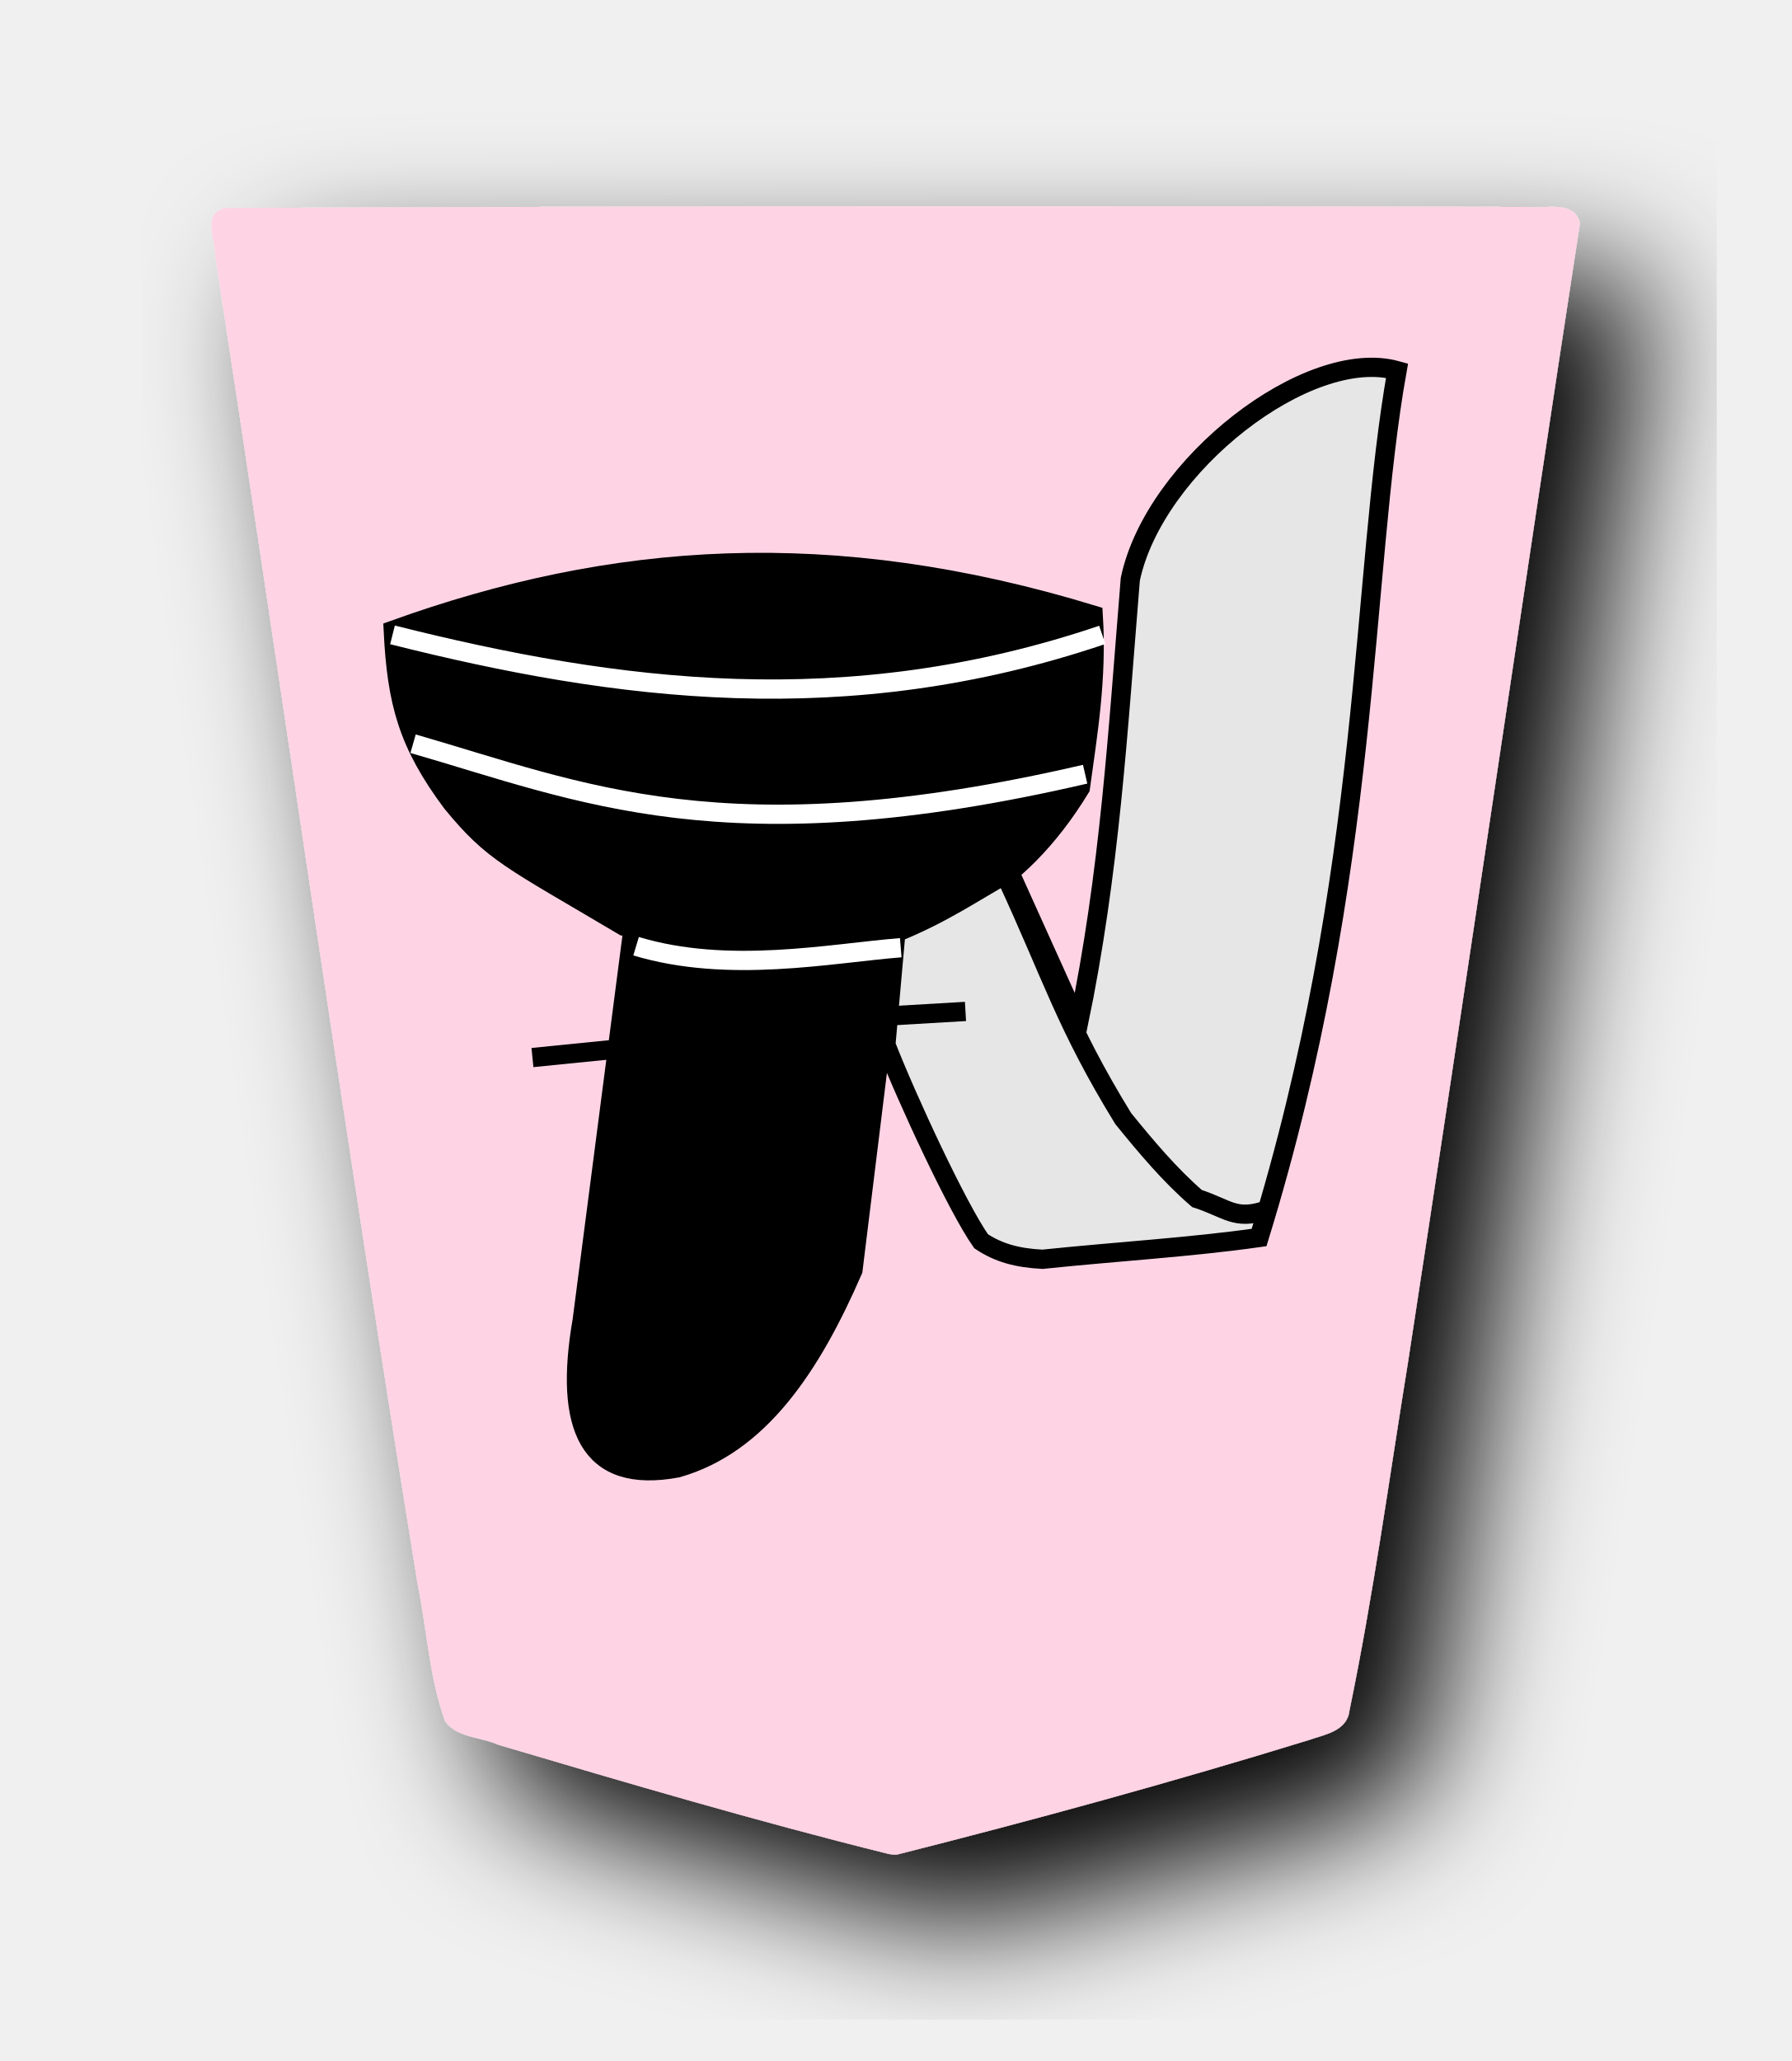
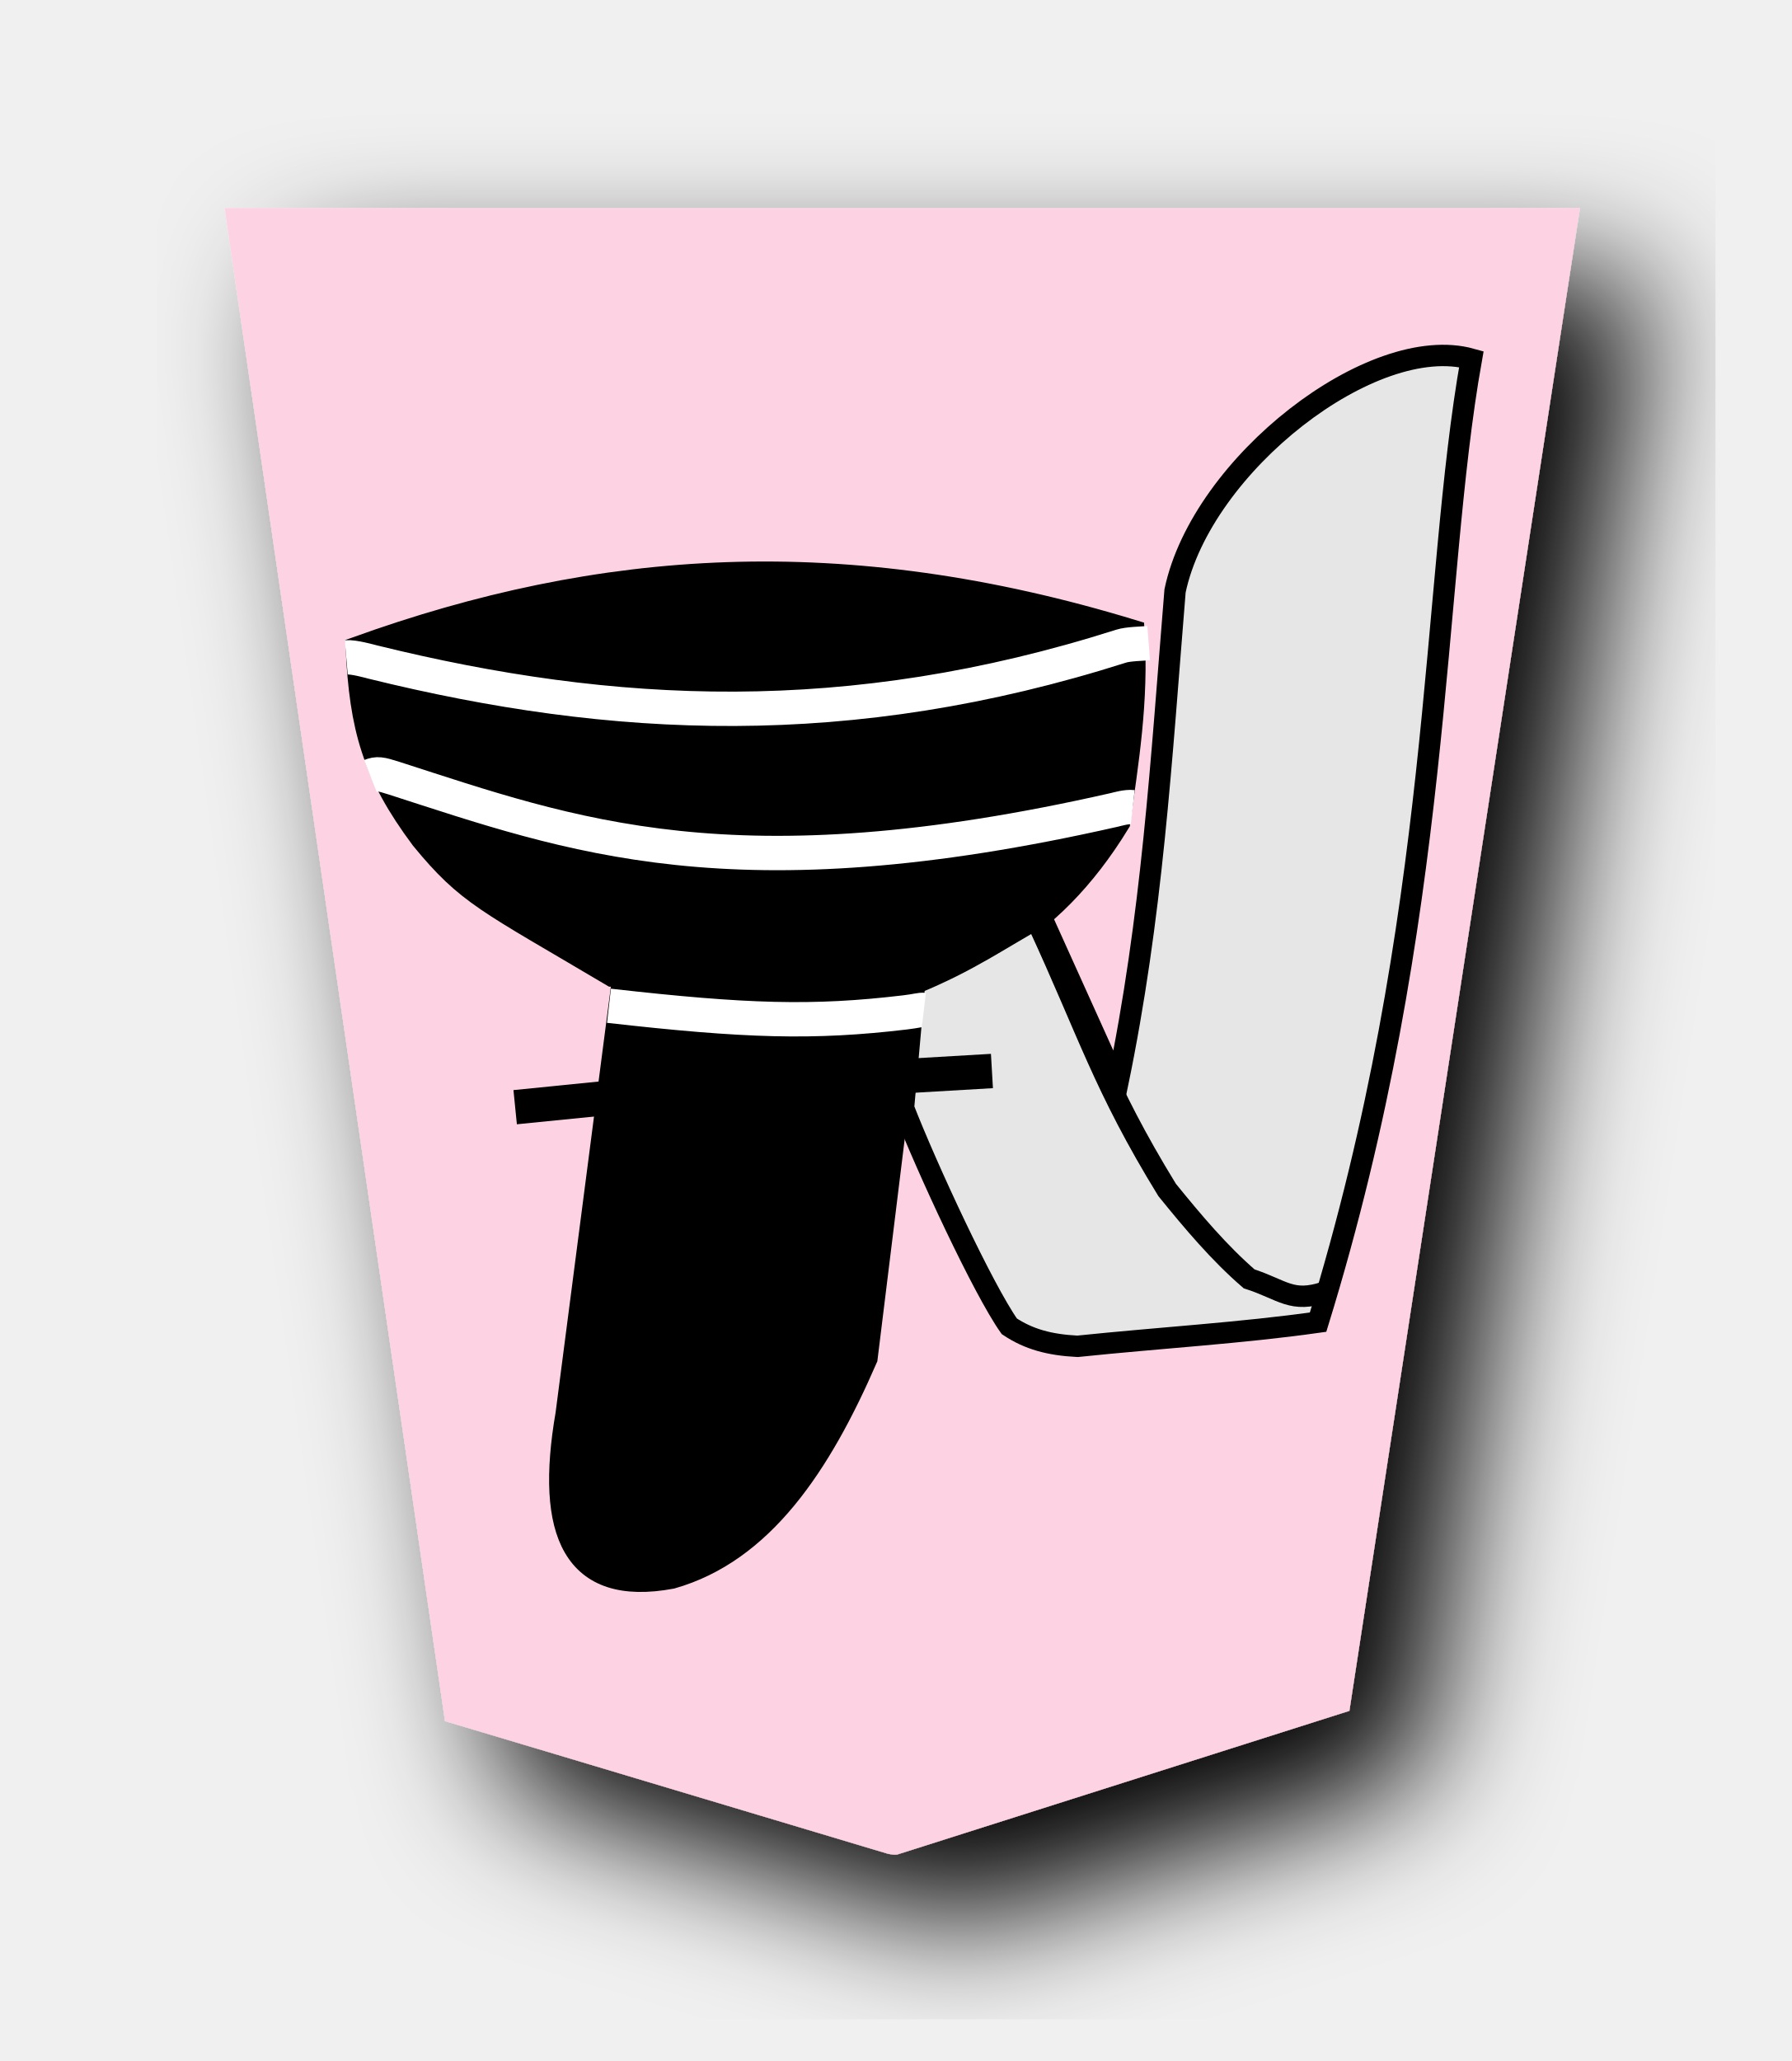
<svg xmlns="http://www.w3.org/2000/svg" width="52.157" height="60" version="1.1" id="svg1717">
  <defs id="defs1721">
    <filter style="color-interpolation-filters:sRGB" id="filter1552">
      <feFlood flood-opacity="0.498" flood-color="rgb(0,0,0)" result="flood" id="feFlood1542" />
      <feComposite in="flood" in2="SourceGraphic" operator="in" result="composite1" id="feComposite1544" />
      <feGaussianBlur in="composite1" stdDeviation="2.5" result="blur" id="feGaussianBlur1546" />
      <feOffset dx="4.57967e-15" dy="4.41314e-15" result="offset" id="feOffset1548" />
      <feComposite in="SourceGraphic" in2="offset" operator="over" result="composite2" id="feComposite1550" />
    </filter>
    <filter style="color-interpolation-filters:sRGB" id="filter1540">
      <feFlood flood-opacity="0.498" flood-color="rgb(0,0,0)" result="flood" id="feFlood1530" />
      <feComposite in="flood" in2="SourceGraphic" operator="in" result="composite1" id="feComposite1532" />
      <feGaussianBlur in="composite1" stdDeviation="2.5" result="blur" id="feGaussianBlur1534" />
      <feOffset dx="4.57967e-15" dy="4.41314e-15" result="offset" id="feOffset1536" />
      <feComposite in="SourceGraphic" in2="offset" operator="over" result="composite2" id="feComposite1538" />
    </filter>
    <filter id="drop-shadow-9">
      <feGaussianBlur in="SourceAlpha" result="blur" stdDeviation="2" id="feGaussianBlur5056" />
      <feOffset result="offsetBlur" dx="2" dy="2" id="feOffset5058" />
      <feBlend in="SourceGraphic" in2="offsetBlur" mode="normal" id="feBlend5060" />
    </filter>
    <filter id="drop-shadow-2">
      <feGaussianBlur in="SourceAlpha" result="blur" stdDeviation="2" id="feGaussianBlur6807" />
      <feOffset result="offsetBlur" dx="2" dy="2" id="feOffset6809" />
      <feBlend in="SourceGraphic" in2="offsetBlur" mode="normal" id="feBlend6811" />
    </filter>
    <filter id="drop-shadow-2-8">
      <feGaussianBlur in="SourceAlpha" result="blur" stdDeviation="2" id="feGaussianBlur6807-2" />
      <feOffset result="offsetBlur" dx="2" dy="2" id="feOffset6809-8" />
      <feBlend in="SourceGraphic" in2="offsetBlur" mode="normal" id="feBlend6811-0" />
    </filter>
    <filter id="drop-shadow-6">
      <feGaussianBlur in="SourceAlpha" result="blur" stdDeviation="2" id="feGaussianBlur5056-9" />
      <feOffset result="offsetBlur" dx="2" dy="2" id="feOffset5058-0" />
      <feBlend in="SourceGraphic" in2="offsetBlur" mode="normal" id="feBlend5060-9" />
    </filter>
    <filter id="drop-shadow-27">
      <feGaussianBlur in="SourceAlpha" result="blur" stdDeviation="2" id="feGaussianBlur5056-5" />
      <feOffset result="offsetBlur" dx="2" dy="2" id="feOffset5058-6" />
      <feBlend in="SourceGraphic" in2="offsetBlur" mode="normal" id="feBlend5060-96" />
    </filter>
    <filter id="drop-shadow-2-88">
      <feGaussianBlur in="SourceAlpha" result="blur" stdDeviation="2" id="feGaussianBlur6807-1" />
      <feOffset result="offsetBlur" dx="2" dy="2" id="feOffset6809-5" />
      <feBlend in="SourceGraphic" in2="offsetBlur" mode="normal" id="feBlend6811-7" />
    </filter>
-     <filter id="drop-shadow-2-6">
-       <feGaussianBlur in="SourceAlpha" result="blur" stdDeviation="2" id="feGaussianBlur6807-4" />
-       <feOffset result="offsetBlur" dx="2" dy="2" id="feOffset6809-6" />
-       <feBlend in="SourceGraphic" in2="offsetBlur" mode="normal" id="feBlend6811-8" />
+     <filter id="drop-shadow-6-3">
+       <feGaussianBlur in="SourceAlpha" result="blur" stdDeviation="2" id="feGaussianBlur5056-9-4" />
+       <feOffset result="offsetBlur" dx="2" dy="2" id="feOffset5058-0-0" />
+       <feBlend in="SourceGraphic" in2="offsetBlur" mode="normal" id="feBlend5060-9-8" />
+     </filter>
+     <filter id="drop-shadow-27-1">
+       <feGaussianBlur in="SourceAlpha" result="blur" stdDeviation="2" id="feGaussianBlur5056-5-6" />
+       <feOffset result="offsetBlur" dx="2" dy="2" id="feOffset5058-6-3" />
+       <feBlend in="SourceGraphic" in2="offsetBlur" mode="normal" id="feBlend5060-96-1" />
    </filter>
    <filter id="drop-shadow-62">
      <feGaussianBlur in="SourceAlpha" result="blur" stdDeviation="2" id="feGaussianBlur5056-7" />
      <feOffset result="offsetBlur" dx="2" dy="2" id="feOffset5058-9" />
      <feBlend in="SourceGraphic" in2="offsetBlur" mode="normal" id="feBlend5060-1" />
-     </filter>
-     <filter id="drop-shadow-1">
-       <feGaussianBlur in="SourceAlpha" result="blur" stdDeviation="2" id="feGaussianBlur5056-0" />
-       <feOffset result="offsetBlur" dx="2" dy="2" id="feOffset5058-7" />
-       <feBlend in="SourceGraphic" in2="offsetBlur" mode="normal" id="feBlend5060-4" />
-     </filter>
-     <filter id="drop-shadow-2-67">
-       <feGaussianBlur in="SourceAlpha" result="blur" stdDeviation="2" id="feGaussianBlur6807-7" />
-       <feOffset result="offsetBlur" dx="2" dy="2" id="feOffset6809-4" />
-       <feBlend in="SourceGraphic" in2="offsetBlur" mode="normal" id="feBlend6811-74" />
    </filter>
  </defs>
  <filter id="drop-shadow">
    <feGaussianBlur in="SourceAlpha" result="blur" stdDeviation="2" id="feGaussianBlur1692" />
    <feOffset result="offsetBlur" dx="2" dy="2" id="feOffset1694" />
    <feBlend in="SourceGraphic" in2="offsetBlur" mode="normal" id="feBlend1696" />
  </filter>
-   <g style="display:inline" id="g8923" transform="translate(-151.2574,-20.01477)">
-     <g style="fill:#fed4e4;fill-opacity:1;filter:url(#drop-shadow-2-67)" transform="matrix(0.9818505,0,0,0.9818505,51.25587,-3.204177)" id="g7770">
-       <g style="fill:#fed4e4;fill-opacity:1" transform="rotate(180,45.5785,23.8125)" id="g7768">
-         <path style="fill:#fed4e4;fill-opacity:1" d="m -37.299,-31.01 c -4.096,1.034 -8.171,2.152 -12.208,3.395 -0.467,0.163 -1.13,0.263 -1.201,0.865 -0.709,3.416 -1.178,6.885 -1.737,10.331 -1.73,11.255 -3.378,22.528 -5.1,33.78 0.155,0.682 1.013,0.424 1.51,0.48 12.894,0.025 25.788,0.03 38.68,-0.033 0.672,-0.156 0.28,-0.952 0.279,-1.409 -2.011,-13.12 -3.876,-26.263 -5.998,-39.366 -0.277,-1.356 -0.348,-2.782 -0.816,-4.087 -0.347,-0.497 -1.073,-0.468 -1.588,-0.704 -3.832,-1.137 -7.673,-2.267 -11.55,-3.231 -0.09,-0.017 -0.18,-0.032 -0.271,-0.021 z" id="path7766" />
-       </g>
-     </g>
-     <g style="display:inline" id="g8904" transform="matrix(0.7005504,0,0,-0.7005504,56.59537,104.1571)">
-       <g id="g8898" transform="matrix(1.333333,0,0,-1.333333,-0.7292818,396.8507)" style="display:inline;stroke-width:0.6;stroke-miterlimit:4;stroke-dasharray:none">
-         <path id="path8878" d="m 118.488,240.517 2.675,-0.268" style="fill:none;stroke:#000000;stroke-width:0.6;stroke-linecap:butt;stroke-linejoin:miter;stroke-miterlimit:4;stroke-dasharray:none;stroke-opacity:1" />
-         <g style="stroke-width:0.6;stroke-miterlimit:4;stroke-dasharray:none" id="g8894">
-           <path id="path8880" d="m 114.124,227.219 c 6.709,0.471 12.996,0.068 22.131,7.8e-4 m -0.689,4.893 c -3.946,6.473 -10.013,4.359 -14.242,4.302 -3.534,-2.095 -4.053,-2.265 -5.348,-3.843 -1.369,-1.839 -1.717,-3.117 -1.827,-5.375 6.827,-2.46 13.65,-2.965 21.819,-0.47 0.125,2.005 -0.174,3.706 -0.402,5.386 z" style="fill:#000000;stroke:#000000;stroke-width:0.6;stroke-linecap:butt;stroke-linejoin:miter;stroke-miterlimit:4;stroke-dasharray:none;stroke-opacity:1" />
-           <g style="stroke-width:1.554;stroke-miterlimit:4;stroke-dasharray:none" id="g8888" transform="matrix(0.3859882,0,0,-0.3859882,-313.6344,292.8076)">
-             <g style="stroke-width:1.554;stroke-miterlimit:4;stroke-dasharray:none" id="g8886" transform="translate(29.31297,-3.810686)">
-               <path id="path8882" d="m 1134.293,141.964 c 2.546,12.293 3.185,23.556 4.198,35.943 1.943,9.214 14.401,18.842 21.54,16.842 -2.932,-16.412 -2.032,-40.456 -11.142,-69.998 -5.61,-0.793 -11.377,-1.122 -17.493,-1.757 -2.038,0.106 -3.542,0.515 -4.954,1.455 -1.896,2.68 -6.004,11.521 -7.692,15.867 l 0.805,9.044 c 3.986,1.632 6.222,3.263 9.188,4.895 z" style="fill:#e6e6e6;stroke:#000000;stroke-width:1.554;stroke-linecap:butt;stroke-linejoin:miter;stroke-miterlimit:4;stroke-dasharray:none;stroke-opacity:1" />
-               <path id="path8884" d="m 1128.508,153.787 c 3.687,-7.96 4.77,-11.874 9.407,-19.427 1.879,-2.316 3.789,-4.585 5.961,-6.462 2.47,-0.799 3.083,-1.784 5.553,-0.949" style="fill:none;stroke:#000000;stroke-width:1.554;stroke-linecap:butt;stroke-linejoin:miter;stroke-miterlimit:4;stroke-dasharray:none;stroke-opacity:1" />
-             </g>
-           </g>
-           <path id="path8890" d="m 121.635,236.411 -1.596,12.295 c -0.575,3.328 0.189,5.118 2.961,4.602 2.554,-0.726 4.173,-3.159 5.478,-6.164 l 1.298,-10.541 c -4.459,0.424 -5.932,0.117 -8.14,-0.191 z" style="fill:#000000;stroke:#000000;stroke-width:0.6;stroke-linecap:butt;stroke-linejoin:miter;stroke-miterlimit:4;stroke-dasharray:none;stroke-opacity:1" />
-           <path id="path8892" d="m 114.767,230.736 c 5.236,1.507 9.717,3.556 20.949,0.95" style="fill:none;stroke:#ffffff;stroke-width:0.6;stroke-linecap:butt;stroke-linejoin:miter;stroke-miterlimit:4;stroke-dasharray:none;stroke-opacity:1" />
-         </g>
-         <path style="fill:none;stroke:#000000;stroke-width:0.6;stroke-linecap:butt;stroke-linejoin:miter;stroke-miterlimit:4;stroke-dasharray:none;stroke-opacity:1" d="m 126.314,239.412 5.672,-0.332" id="path8896" />
-       </g>
-       <path id="path8900" d="m 151.438,93.726 c 9.313,-2.344 18.867,-3.599 29.5,0" style="fill:none;stroke:#ffffff;stroke-width:0.8;stroke-linecap:butt;stroke-linejoin:miter;stroke-miterlimit:4;stroke-dasharray:none;stroke-opacity:1" />
-       <path id="path8902" d="m 161.562,80.788 c 3.843,-1.158 8.042,-0.299 11,-0.062" style="fill:none;stroke:#ffffff;stroke-width:0.8;stroke-linecap:butt;stroke-linejoin:miter;stroke-miterlimit:4;stroke-dasharray:none;stroke-opacity:1" />
+   <g style="fill:#fdd3e3;fill-opacity:1;filter:url(#drop-shadow-2-88)" transform="matrix(0.9818505,0,0,0.9818505,-100.0015,-23.21895)" id="g7764">
+     <g transform="rotate(180,45.5785,23.8125)" id="g7762" style="fill:#fdd3e3;fill-opacity:1">
+       <path style="fill:#fdd3e3;fill-opacity:1" d="m -37.299,-31.01 -13.409,4.26 -6.837,44.558 40.19,1.13e-4 -6.535,-44.862 -13.138,-3.935 c -0.09,-0.017 -0.18,-0.032 -0.271,-0.021 z" id="path7760" />
    </g>
  </g>
+   <g style="display:inline" id="g10819-8" transform="matrix(0.7782385,0,0,-0.7782385,-107.5065,91.94211)">
+     <g id="g2322-6" transform="matrix(1.333333,0,0,-1.333333,-0.7292818,396.8507)" style="display:inline;stroke-width:0.6;stroke-miterlimit:4;stroke-dasharray:none">
+       <path id="path2304-3" d="m 118.608,240.095 2.675,-0.268" style="fill:none;stroke:#000000;stroke-width:0.964;stroke-linecap:butt;stroke-linejoin:miter;stroke-miterlimit:4;stroke-dasharray:none;stroke-opacity:1" />
+       <g style="stroke-width:0.6;stroke-miterlimit:4;stroke-dasharray:none" id="g2320-0">
+         <path id="path2306-6" d="m 114.124,227.219 c 6.709,0.471 12.996,0.068 22.131,7.8e-4 m -0.689,4.893 c -3.946,6.473 -10.013,4.359 -14.242,4.302 -3.534,-2.095 -4.053,-2.265 -5.348,-3.843 -1.369,-1.839 -1.717,-3.117 -1.827,-5.375 6.827,-2.46 13.65,-2.965 21.819,-0.47 0.125,2.005 -0.174,3.706 -0.402,5.386 z" style="fill:#000000;stroke:#000000;stroke-width:0.6;stroke-linecap:butt;stroke-linejoin:miter;stroke-miterlimit:4;stroke-dasharray:none;stroke-opacity:1" />
+         <g style="stroke-width:1.554;stroke-miterlimit:4;stroke-dasharray:none" id="g2314-8" transform="matrix(0.3859882,0,0,-0.3859882,-313.6344,292.8076)">
+           <g style="stroke-width:1.554;stroke-miterlimit:4;stroke-dasharray:none" id="g2312-7" transform="translate(29.31297,-3.810686)">
+             <path id="path2310-0" d="m 1134.293,141.964 c 2.546,12.293 3.185,23.556 4.198,35.943 1.943,9.214 14.401,18.842 21.54,16.842 -2.932,-16.412 -2.032,-40.456 -11.142,-69.998 -5.61,-0.793 -11.377,-1.122 -17.493,-1.757 -2.038,0.106 -3.542,0.515 -4.954,1.455 -1.896,2.68 -6.004,11.521 -7.692,15.867 l 0.805,9.044 c 3.986,1.632 6.222,3.263 9.188,4.895 z" style="fill:#e6e6e6;stroke:#000000;stroke-width:1.554;stroke-linecap:butt;stroke-linejoin:miter;stroke-miterlimit:4;stroke-dasharray:none;stroke-opacity:1" />
+             <path id="path2308-7" d="m 1128.508,153.787 c 3.687,-7.96 4.77,-11.874 9.407,-19.427 1.879,-2.316 3.789,-4.585 5.961,-6.462 2.47,-0.799 3.083,-1.784 5.553,-0.949" style="fill:none;stroke:#000000;stroke-width:1.554;stroke-linecap:butt;stroke-linejoin:miter;stroke-miterlimit:4;stroke-dasharray:none;stroke-opacity:1" />
+           </g>
+         </g>
+         <path id="path2316-0" d="m 121.635,236.411 -1.596,12.295 c -0.575,3.328 0.189,5.118 2.961,4.602 2.554,-0.726 4.173,-3.159 5.478,-6.164 l 1.298,-10.541 c -4.459,0.424 -5.932,0.117 -8.14,-0.191 z" style="fill:#000000;stroke:#000000;stroke-width:0.6;stroke-linecap:butt;stroke-linejoin:miter;stroke-miterlimit:4;stroke-dasharray:none;stroke-opacity:1" />
+         <path id="path2318-1" d="m 114.546,230.804 c 0.192,-0.076 0.282,-0.062 0.668,0.062 4.965,1.6 9.507,3.317 20.202,0.889 0.1,-0.023 0.344,-0.097 0.521,-0.077" style="fill:none;stroke:#ffffff;stroke-width:0.964;stroke-linecap:butt;stroke-linejoin:miter;stroke-miterlimit:4;stroke-dasharray:none;stroke-opacity:1" />
+       </g>
+       <path style="fill:none;stroke:#000000;stroke-width:0.964;stroke-linecap:butt;stroke-linejoin:miter;stroke-miterlimit:4;stroke-dasharray:none;stroke-opacity:1" d="m 126.314,239.412 5.672,-0.332" id="path2302-3" />
+     </g>
+     <path id="path2725-6" d="m 151.095,93.551 c 0.279,0.024 0.88,-0.147 1.001,-0.177 8.975,-2.211 17.801,-2.648 27.993,0.597 0.252,0.08 0.756,0.091 1.026,0.112" style="fill:none;stroke:#ffffff;stroke-width:1.285;stroke-linecap:butt;stroke-linejoin:miter;stroke-miterlimit:4;stroke-dasharray:none;stroke-opacity:1" />
+     <path id="path2727-0" d="m 160.924,80.518 c 5.121,-0.58 7.63,-0.659 11.078,-0.248 0.44,0.052 0.574,0.107 0.703,0.092" style="fill:none;stroke:#ffffff;stroke-width:1.285;stroke-linecap:butt;stroke-linejoin:miter;stroke-miterlimit:4;stroke-dasharray:none;stroke-opacity:1" />
+   </g>
</svg>
